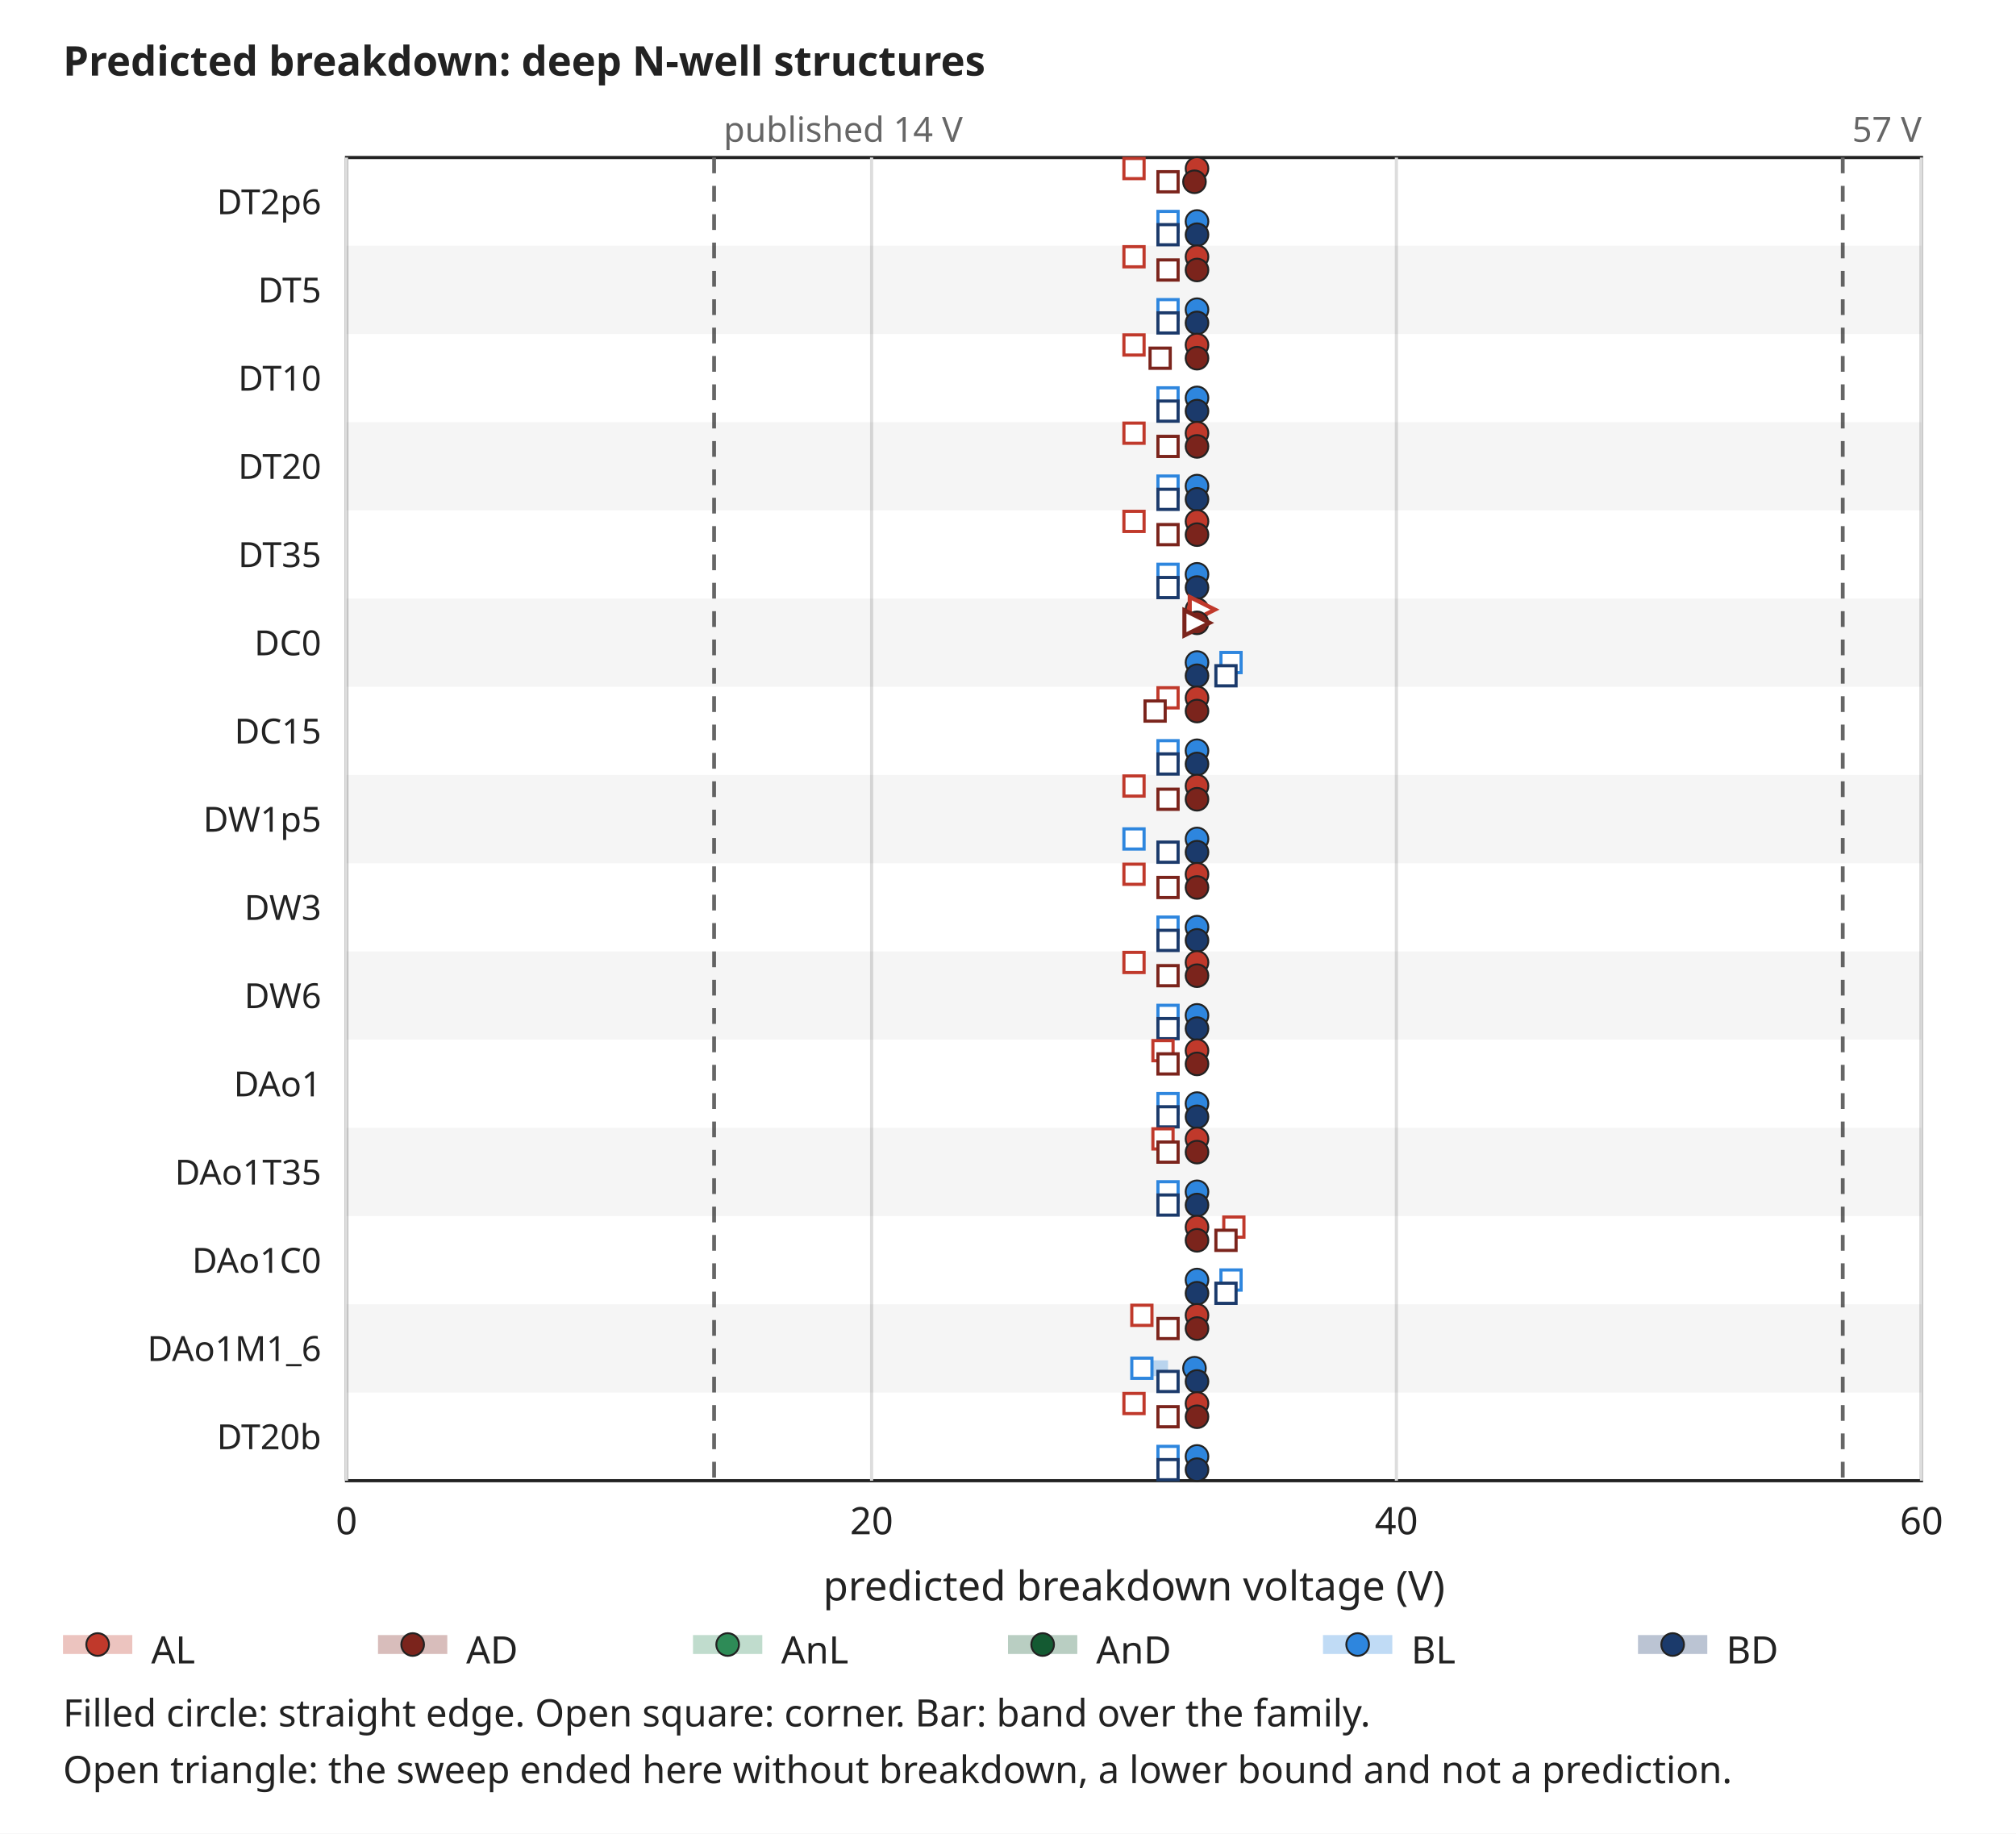
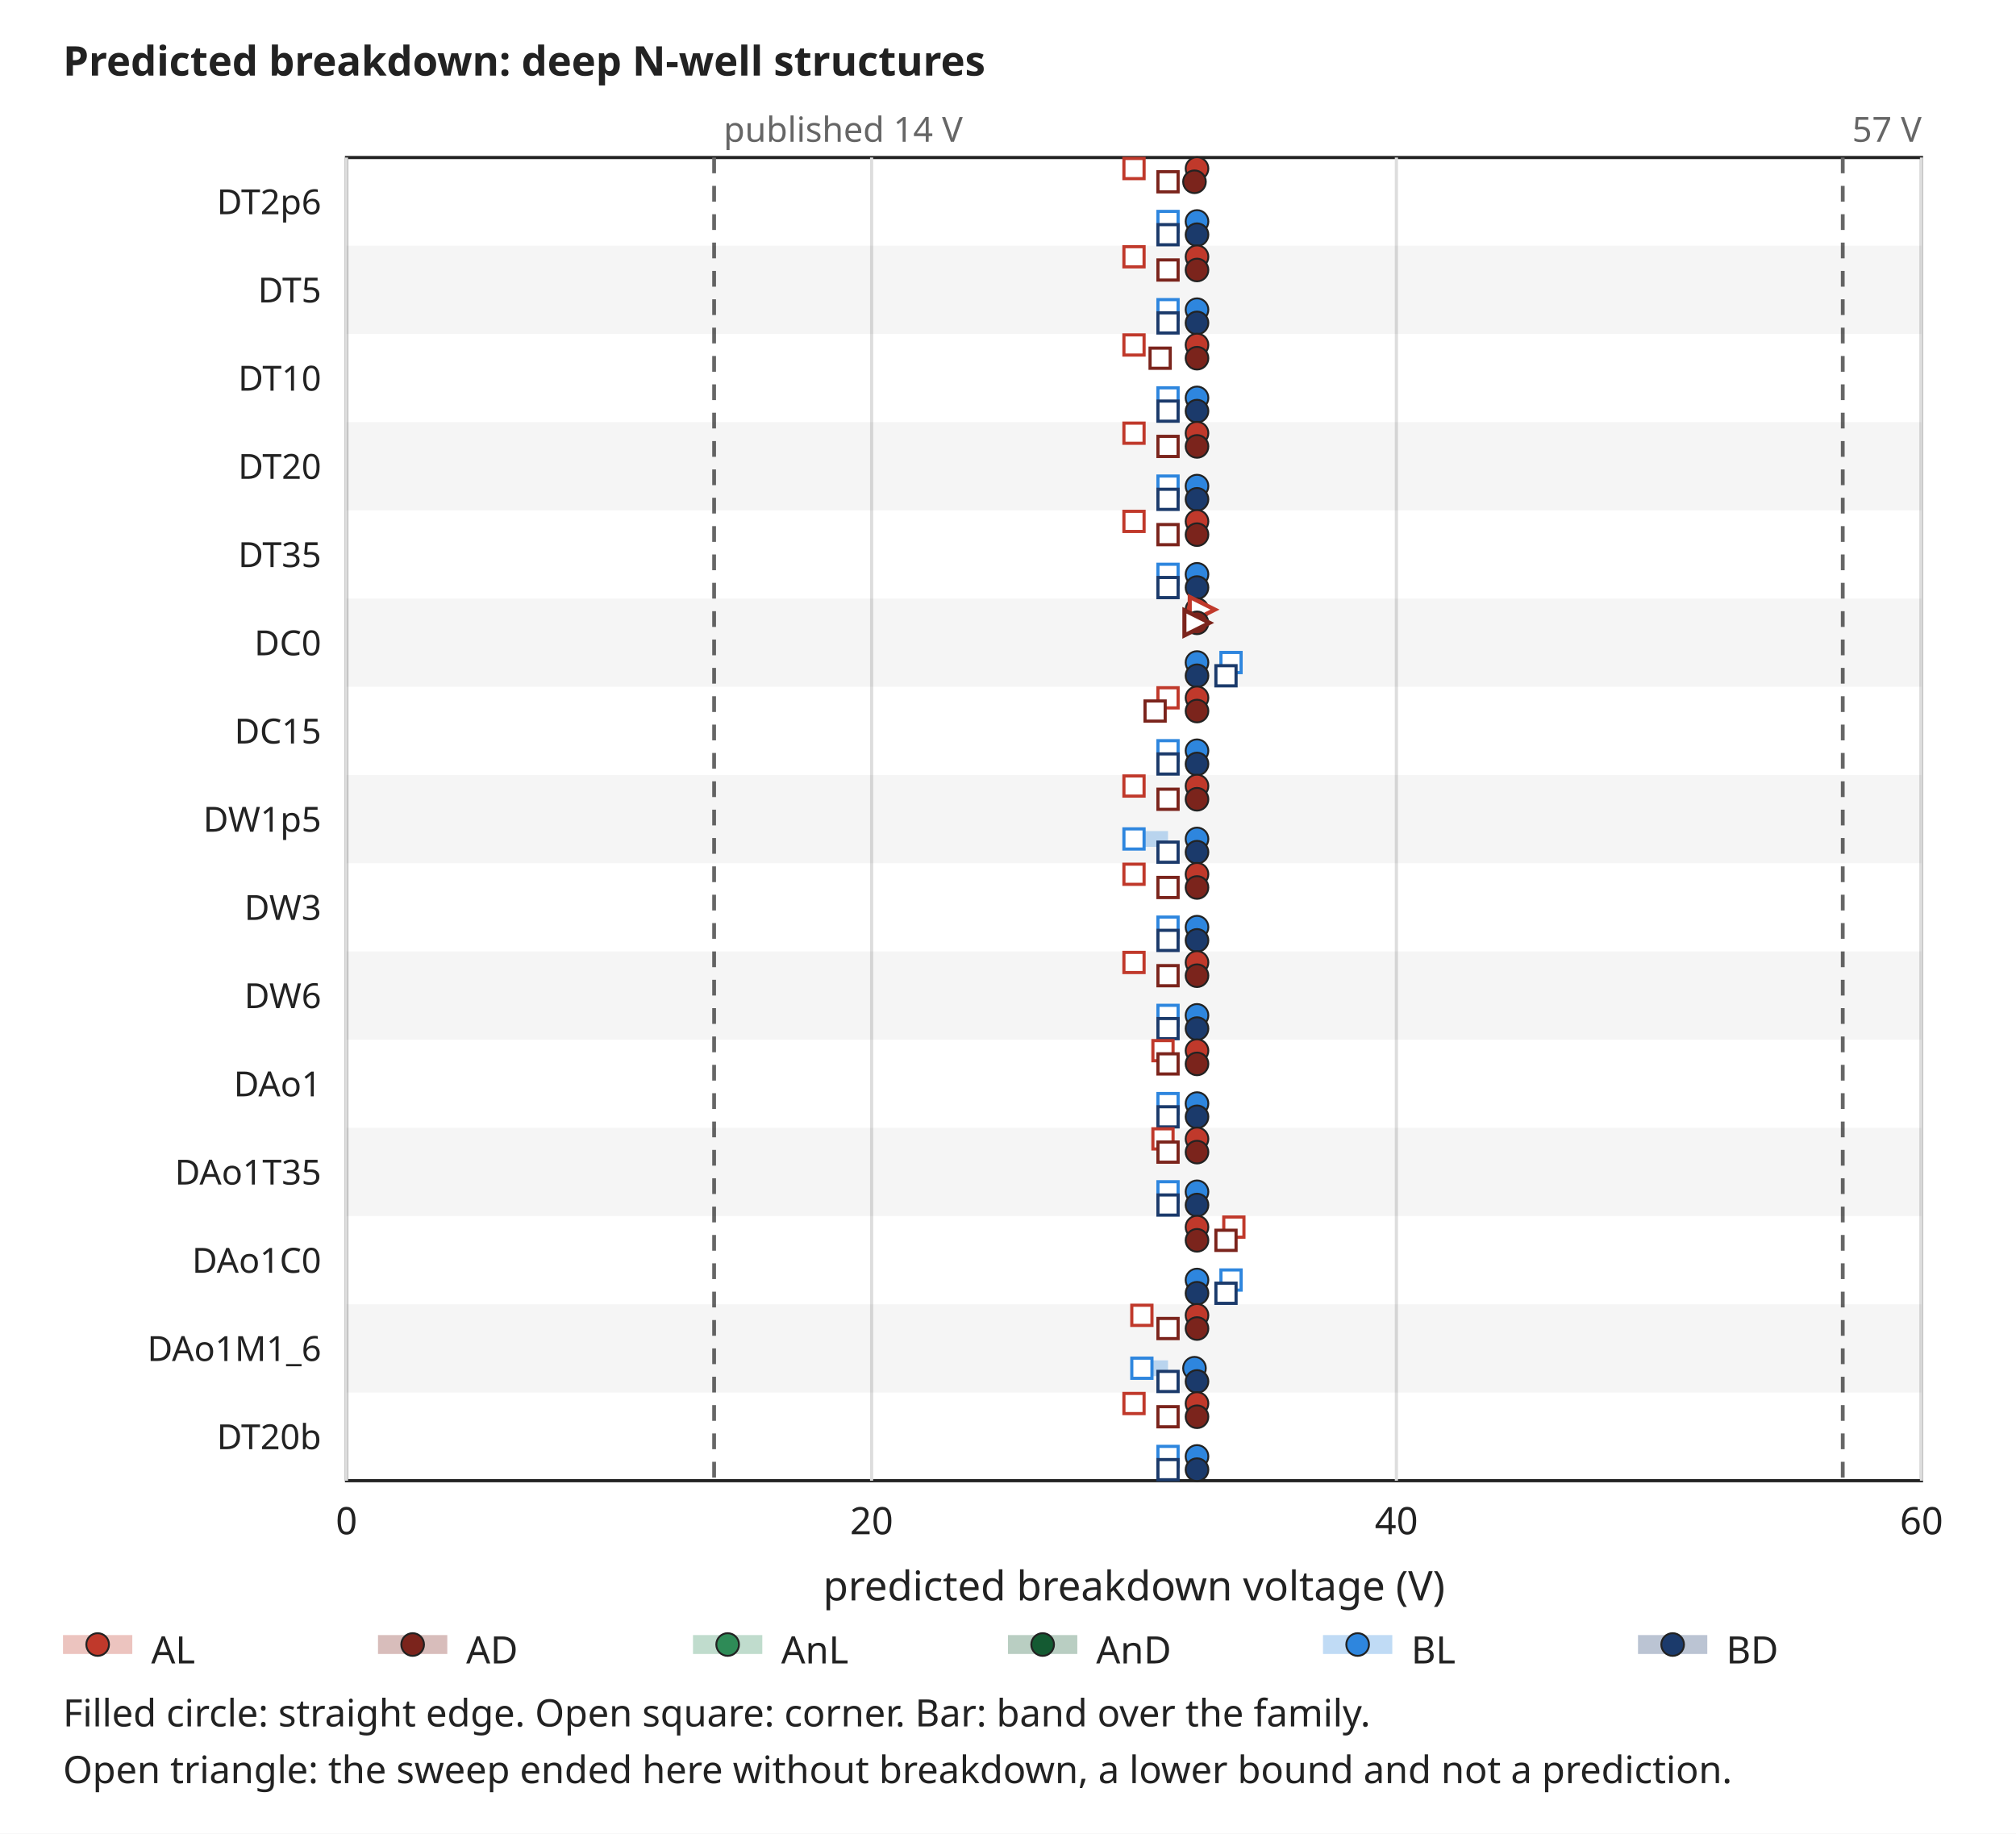
<svg xmlns="http://www.w3.org/2000/svg" width="640" height="582" viewBox="0 0 640 582" font-family="sans-serif" font-size="13">
  <rect width="640" height="582" fill="white" />
  <text x="20" y="24" text-anchor="start" font-size="13" font-weight="bold" fill="#222222">Predicted breakdown: deep N-well structures</text>
  <rect x="110" y="50" width="500" height="420" rx="0" fill="none" stroke="#222222" />
  <line x1="110.0" y1="50" x2="110.0" y2="470" stroke="#dddddd" stroke-width="1" />
  <text x="110.0" y="487" text-anchor="middle" font-size="12" font-weight="normal" fill="#222222">0</text>
  <line x1="276.7" y1="50" x2="276.7" y2="470" stroke="#dddddd" stroke-width="1" />
  <text x="276.7" y="487" text-anchor="middle" font-size="12" font-weight="normal" fill="#222222">20</text>
  <line x1="443.3" y1="50" x2="443.3" y2="470" stroke="#dddddd" stroke-width="1" />
  <text x="443.3" y="487" text-anchor="middle" font-size="12" font-weight="normal" fill="#222222">40</text>
  <line x1="610.0" y1="50" x2="610.0" y2="470" stroke="#dddddd" stroke-width="1" />
  <text x="610.0" y="487" text-anchor="middle" font-size="12" font-weight="normal" fill="#222222">60</text>
  <text x="360.0" y="508" text-anchor="middle" font-size="13" font-weight="normal" fill="#222222">predicted breakdown voltage (V)</text>
  <text x="60" y="260.0" text-anchor="middle" font-size="13" font-weight="normal" fill="#222222" transform="rotate(-90 60 260.0)" />
  <line x1="226.7" y1="50" x2="226.7" y2="470" stroke="#666666" stroke-width="1.2" stroke-dasharray="5 4" />
  <text x="229.7" y="45" text-anchor="start" font-size="11" font-weight="normal" fill="#666666">published 14 V</text>
  <line x1="585.0" y1="50" x2="585.0" y2="470" stroke="#666666" stroke-width="1.2" stroke-dasharray="5 4" />
  <text x="588.0" y="45" text-anchor="start" font-size="11" font-weight="normal" fill="#666666">57 V</text>
  <text x="102" y="68.0" text-anchor="end" font-size="11" font-weight="normal" fill="#222222">DT2p6</text>
  <rect x="360.0" y="51.0" width="1" height="5" rx="0" fill="#c0392b" stroke="none" fill-opacity="0.3" />
  <circle cx="380.0" cy="53.5" r="3.6" fill="#c0392b" stroke="#222222" stroke-width="0.6" />
  <rect x="356.8" y="50.3" width="6.4" height="6.4" rx="0" fill="white" stroke="#c0392b" />
  <rect x="370.8" y="55.2" width="1" height="5" rx="0" fill="#7b241c" stroke="none" fill-opacity="0.3" />
  <circle cx="379.2" cy="57.7" r="3.6" fill="#7b241c" stroke="#222222" stroke-width="0.6" />
  <rect x="367.6" y="54.5" width="6.4" height="6.4" rx="0" fill="white" stroke="#7b241c" />
  <rect x="370.8" y="67.8" width="1" height="5" rx="0" fill="#2e86de" stroke="none" fill-opacity="0.3" />
  <circle cx="380.0" cy="70.3" r="3.6" fill="#2e86de" stroke="#222222" stroke-width="0.6" />
  <rect x="367.6" y="67.1" width="6.4" height="6.4" rx="0" fill="white" stroke="#2e86de" />
  <rect x="370.8" y="72.0" width="1" height="5" rx="0" fill="#1b3a6b" stroke="none" fill-opacity="0.3" />
  <circle cx="380.0" cy="74.5" r="3.6" fill="#1b3a6b" stroke="#222222" stroke-width="0.6" />
  <rect x="367.6" y="71.3" width="6.4" height="6.4" rx="0" fill="white" stroke="#1b3a6b" />
  <rect x="110" y="78.0" width="500" height="28" rx="0" fill="#000000" stroke="none" fill-opacity="0.04" />
  <text x="102" y="96.0" text-anchor="end" font-size="11" font-weight="normal" fill="#222222">DT5</text>
  <rect x="360.0" y="79.0" width="1" height="5" rx="0" fill="#c0392b" stroke="none" fill-opacity="0.3" />
  <circle cx="380.0" cy="81.5" r="3.6" fill="#c0392b" stroke="#222222" stroke-width="0.6" />
  <rect x="356.8" y="78.3" width="6.4" height="6.4" rx="0" fill="white" stroke="#c0392b" />
  <rect x="370.8" y="83.2" width="1" height="5" rx="0" fill="#7b241c" stroke="none" fill-opacity="0.3" />
  <circle cx="380.0" cy="85.7" r="3.6" fill="#7b241c" stroke="#222222" stroke-width="0.6" />
  <rect x="367.6" y="82.5" width="6.4" height="6.4" rx="0" fill="white" stroke="#7b241c" />
  <rect x="370.8" y="95.8" width="1" height="5" rx="0" fill="#2e86de" stroke="none" fill-opacity="0.3" />
  <circle cx="380.0" cy="98.3" r="3.6" fill="#2e86de" stroke="#222222" stroke-width="0.6" />
  <rect x="367.6" y="95.1" width="6.4" height="6.4" rx="0" fill="white" stroke="#2e86de" />
  <rect x="370.8" y="100.0" width="1" height="5" rx="0" fill="#1b3a6b" stroke="none" fill-opacity="0.3" />
  <circle cx="380.0" cy="102.5" r="3.6" fill="#1b3a6b" stroke="#222222" stroke-width="0.6" />
  <rect x="367.6" y="99.3" width="6.4" height="6.4" rx="0" fill="white" stroke="#1b3a6b" />
  <text x="102" y="124.0" text-anchor="end" font-size="11" font-weight="normal" fill="#222222">DT10</text>
  <rect x="360.0" y="107.0" width="1" height="5" rx="0" fill="#c0392b" stroke="none" fill-opacity="0.3" />
  <circle cx="380.0" cy="109.5" r="3.6" fill="#c0392b" stroke="#222222" stroke-width="0.6" />
  <rect x="356.8" y="106.3" width="6.4" height="6.4" rx="0" fill="white" stroke="#c0392b" />
  <rect x="368.3" y="111.2" width="1" height="5" rx="0" fill="#7b241c" stroke="none" fill-opacity="0.3" />
  <circle cx="380.0" cy="113.7" r="3.6" fill="#7b241c" stroke="#222222" stroke-width="0.6" />
  <rect x="365.1" y="110.5" width="6.4" height="6.4" rx="0" fill="white" stroke="#7b241c" />
  <rect x="370.8" y="123.8" width="1" height="5" rx="0" fill="#2e86de" stroke="none" fill-opacity="0.3" />
  <circle cx="380.0" cy="126.3" r="3.6" fill="#2e86de" stroke="#222222" stroke-width="0.6" />
  <rect x="367.6" y="123.1" width="6.4" height="6.4" rx="0" fill="white" stroke="#2e86de" />
  <rect x="370.8" y="128.0" width="1" height="5" rx="0" fill="#1b3a6b" stroke="none" fill-opacity="0.3" />
  <circle cx="380.0" cy="130.5" r="3.6" fill="#1b3a6b" stroke="#222222" stroke-width="0.6" />
  <rect x="367.6" y="127.3" width="6.4" height="6.4" rx="0" fill="white" stroke="#1b3a6b" />
  <rect x="110" y="134.0" width="500" height="28" rx="0" fill="#000000" stroke="none" fill-opacity="0.04" />
  <text x="102" y="152.0" text-anchor="end" font-size="11" font-weight="normal" fill="#222222">DT20</text>
  <rect x="360.0" y="135.0" width="1" height="5" rx="0" fill="#c0392b" stroke="none" fill-opacity="0.3" />
  <circle cx="380.0" cy="137.5" r="3.6" fill="#c0392b" stroke="#222222" stroke-width="0.6" />
  <rect x="356.8" y="134.3" width="6.4" height="6.4" rx="0" fill="white" stroke="#c0392b" />
  <rect x="370.8" y="139.2" width="1" height="5" rx="0" fill="#7b241c" stroke="none" fill-opacity="0.3" />
  <circle cx="380.0" cy="141.7" r="3.6" fill="#7b241c" stroke="#222222" stroke-width="0.6" />
  <rect x="367.6" y="138.5" width="6.4" height="6.4" rx="0" fill="white" stroke="#7b241c" />
  <rect x="370.8" y="151.8" width="1" height="5" rx="0" fill="#2e86de" stroke="none" fill-opacity="0.3" />
  <circle cx="380.0" cy="154.3" r="3.6" fill="#2e86de" stroke="#222222" stroke-width="0.6" />
  <rect x="367.6" y="151.1" width="6.4" height="6.4" rx="0" fill="white" stroke="#2e86de" />
  <rect x="370.8" y="156.0" width="1" height="5" rx="0" fill="#1b3a6b" stroke="none" fill-opacity="0.3" />
  <circle cx="380.0" cy="158.5" r="3.6" fill="#1b3a6b" stroke="#222222" stroke-width="0.6" />
  <rect x="367.6" y="155.3" width="6.4" height="6.4" rx="0" fill="white" stroke="#1b3a6b" />
  <text x="102" y="180.0" text-anchor="end" font-size="11" font-weight="normal" fill="#222222">DT35</text>
  <rect x="360.0" y="163.0" width="1" height="5" rx="0" fill="#c0392b" stroke="none" fill-opacity="0.3" />
  <circle cx="380.0" cy="165.5" r="3.6" fill="#c0392b" stroke="#222222" stroke-width="0.6" />
  <rect x="356.8" y="162.3" width="6.4" height="6.4" rx="0" fill="white" stroke="#c0392b" />
  <rect x="370.8" y="167.2" width="1" height="5" rx="0" fill="#7b241c" stroke="none" fill-opacity="0.3" />
  <circle cx="380.0" cy="169.7" r="3.6" fill="#7b241c" stroke="#222222" stroke-width="0.6" />
  <rect x="367.6" y="166.5" width="6.4" height="6.4" rx="0" fill="white" stroke="#7b241c" />
  <rect x="370.8" y="179.8" width="1" height="5" rx="0" fill="#2e86de" stroke="none" fill-opacity="0.3" />
  <circle cx="380.0" cy="182.3" r="3.6" fill="#2e86de" stroke="#222222" stroke-width="0.6" />
  <rect x="367.6" y="179.1" width="6.4" height="6.4" rx="0" fill="white" stroke="#2e86de" />
  <rect x="370.8" y="184.0" width="1" height="5" rx="0" fill="#1b3a6b" stroke="none" fill-opacity="0.3" />
  <circle cx="380.0" cy="186.5" r="3.6" fill="#1b3a6b" stroke="#222222" stroke-width="0.6" />
  <rect x="367.6" y="183.3" width="6.4" height="6.4" rx="0" fill="white" stroke="#1b3a6b" />
  <rect x="110" y="190.0" width="500" height="28" rx="0" fill="#000000" stroke="none" fill-opacity="0.04" />
  <text x="102" y="208.0" text-anchor="end" font-size="11" font-weight="normal" fill="#222222">DC0</text>
  <rect x="380.0" y="191.0" width="1" height="5" rx="0" fill="#c0392b" stroke="none" fill-opacity="0.3" />
  <circle cx="380.0" cy="193.5" r="3.6" fill="#c0392b" stroke="#222222" stroke-width="0.6" />
  <path d="M377.7,189.5 L385.7,193.5 L377.7,197.5 Z" fill="white" stroke="#c0392b" stroke-width="1.3" />
  <rect x="380.0" y="195.2" width="1" height="5" rx="0" fill="#7b241c" stroke="none" fill-opacity="0.3" />
  <circle cx="380.0" cy="197.7" r="3.6" fill="#7b241c" stroke="#222222" stroke-width="0.6" />
  <path d="M376.0,193.7 L384.0,197.7 L376.0,201.7 Z" fill="white" stroke="#7b241c" stroke-width="1.3" />
-   <rect x="380.0" y="207.8" width="1" height="5" rx="0" fill="#2e86de" stroke="none" fill-opacity="0.3" />
+   <rect x="379.2" y="207.8" width="1" height="5" rx="0" fill="#2e86de" stroke="none" fill-opacity="0.3" />
  <circle cx="380.0" cy="210.3" r="3.6" fill="#2e86de" stroke="#222222" stroke-width="0.6" />
  <rect x="387.6" y="207.1" width="6.4" height="6.4" rx="0" fill="white" stroke="#2e86de" />
  <rect x="380.0" y="212.0" width="1" height="5" rx="0" fill="#1b3a6b" stroke="none" fill-opacity="0.3" />
  <circle cx="380.0" cy="214.5" r="3.6" fill="#1b3a6b" stroke="#222222" stroke-width="0.6" />
  <rect x="386.0" y="211.3" width="6.4" height="6.4" rx="0" fill="white" stroke="#1b3a6b" />
  <text x="102" y="236.0" text-anchor="end" font-size="11" font-weight="normal" fill="#222222">DC15</text>
  <rect x="370.8" y="219.0" width="1" height="5" rx="0" fill="#c0392b" stroke="none" fill-opacity="0.3" />
  <circle cx="380.0" cy="221.5" r="3.6" fill="#c0392b" stroke="#222222" stroke-width="0.6" />
  <rect x="367.6" y="218.3" width="6.4" height="6.4" rx="0" fill="white" stroke="#c0392b" />
  <rect x="366.7" y="223.2" width="1" height="5" rx="0" fill="#7b241c" stroke="none" fill-opacity="0.3" />
  <circle cx="380.0" cy="225.7" r="3.6" fill="#7b241c" stroke="#222222" stroke-width="0.6" />
  <rect x="363.5" y="222.5" width="6.4" height="6.4" rx="0" fill="white" stroke="#7b241c" />
  <rect x="370.8" y="235.8" width="1" height="5" rx="0" fill="#2e86de" stroke="none" fill-opacity="0.3" />
  <circle cx="380.0" cy="238.3" r="3.6" fill="#2e86de" stroke="#222222" stroke-width="0.6" />
  <rect x="367.6" y="235.1" width="6.4" height="6.4" rx="0" fill="white" stroke="#2e86de" />
  <rect x="370.8" y="240.0" width="1" height="5" rx="0" fill="#1b3a6b" stroke="none" fill-opacity="0.3" />
  <circle cx="380.0" cy="242.5" r="3.6" fill="#1b3a6b" stroke="#222222" stroke-width="0.6" />
  <rect x="367.6" y="239.3" width="6.4" height="6.4" rx="0" fill="white" stroke="#1b3a6b" />
  <rect x="110" y="246.0" width="500" height="28" rx="0" fill="#000000" stroke="none" fill-opacity="0.04" />
  <text x="102" y="264.0" text-anchor="end" font-size="11" font-weight="normal" fill="#222222">DW1p5</text>
  <rect x="360.0" y="247.0" width="1" height="5" rx="0" fill="#c0392b" stroke="none" fill-opacity="0.3" />
  <circle cx="380.0" cy="249.5" r="3.6" fill="#c0392b" stroke="#222222" stroke-width="0.6" />
  <rect x="356.8" y="246.3" width="6.4" height="6.4" rx="0" fill="white" stroke="#c0392b" />
  <rect x="370.8" y="251.2" width="1" height="5" rx="0" fill="#7b241c" stroke="none" fill-opacity="0.3" />
  <circle cx="380.0" cy="253.7" r="3.6" fill="#7b241c" stroke="#222222" stroke-width="0.6" />
  <rect x="367.6" y="250.5" width="6.4" height="6.4" rx="0" fill="white" stroke="#7b241c" />
-   <rect x="360.0" y="263.8" width="1" height="5" rx="0" fill="#2e86de" stroke="none" fill-opacity="0.3" />
+   <rect x="360.0" y="263.8" width="10.8" height="5" rx="0" fill="#2e86de" stroke="none" fill-opacity="0.3" />
  <circle cx="380.0" cy="266.3" r="3.6" fill="#2e86de" stroke="#222222" stroke-width="0.6" />
  <rect x="356.8" y="263.1" width="6.4" height="6.4" rx="0" fill="white" stroke="#2e86de" />
  <rect x="370.8" y="268.0" width="1" height="5" rx="0" fill="#1b3a6b" stroke="none" fill-opacity="0.3" />
  <circle cx="380.0" cy="270.5" r="3.6" fill="#1b3a6b" stroke="#222222" stroke-width="0.6" />
  <rect x="367.6" y="267.3" width="6.4" height="6.4" rx="0" fill="white" stroke="#1b3a6b" />
  <text x="102" y="292.0" text-anchor="end" font-size="11" font-weight="normal" fill="#222222">DW3</text>
  <rect x="360.0" y="275.0" width="1" height="5" rx="0" fill="#c0392b" stroke="none" fill-opacity="0.3" />
  <circle cx="380.0" cy="277.5" r="3.6" fill="#c0392b" stroke="#222222" stroke-width="0.6" />
  <rect x="356.8" y="274.3" width="6.4" height="6.4" rx="0" fill="white" stroke="#c0392b" />
  <rect x="370.8" y="279.2" width="1" height="5" rx="0" fill="#7b241c" stroke="none" fill-opacity="0.3" />
  <circle cx="380.0" cy="281.7" r="3.6" fill="#7b241c" stroke="#222222" stroke-width="0.6" />
  <rect x="367.6" y="278.5" width="6.4" height="6.4" rx="0" fill="white" stroke="#7b241c" />
  <rect x="370.8" y="291.8" width="1" height="5" rx="0" fill="#2e86de" stroke="none" fill-opacity="0.3" />
  <circle cx="380.0" cy="294.3" r="3.6" fill="#2e86de" stroke="#222222" stroke-width="0.6" />
  <rect x="367.6" y="291.1" width="6.4" height="6.4" rx="0" fill="white" stroke="#2e86de" />
  <rect x="370.8" y="296.0" width="1" height="5" rx="0" fill="#1b3a6b" stroke="none" fill-opacity="0.3" />
  <circle cx="380.0" cy="298.5" r="3.6" fill="#1b3a6b" stroke="#222222" stroke-width="0.6" />
  <rect x="367.6" y="295.3" width="6.4" height="6.4" rx="0" fill="white" stroke="#1b3a6b" />
  <rect x="110" y="302.0" width="500" height="28" rx="0" fill="#000000" stroke="none" fill-opacity="0.04" />
  <text x="102" y="320.0" text-anchor="end" font-size="11" font-weight="normal" fill="#222222">DW6</text>
  <rect x="360.0" y="303.0" width="1" height="5" rx="0" fill="#c0392b" stroke="none" fill-opacity="0.3" />
  <circle cx="380.0" cy="305.5" r="3.6" fill="#c0392b" stroke="#222222" stroke-width="0.6" />
  <rect x="356.8" y="302.3" width="6.4" height="6.4" rx="0" fill="white" stroke="#c0392b" />
  <rect x="370.8" y="307.2" width="1" height="5" rx="0" fill="#7b241c" stroke="none" fill-opacity="0.3" />
  <circle cx="380.0" cy="309.7" r="3.6" fill="#7b241c" stroke="#222222" stroke-width="0.6" />
  <rect x="367.6" y="306.5" width="6.4" height="6.4" rx="0" fill="white" stroke="#7b241c" />
  <rect x="370.8" y="319.8" width="1" height="5" rx="0" fill="#2e86de" stroke="none" fill-opacity="0.3" />
  <circle cx="380.0" cy="322.3" r="3.6" fill="#2e86de" stroke="#222222" stroke-width="0.6" />
  <rect x="367.6" y="319.1" width="6.4" height="6.4" rx="0" fill="white" stroke="#2e86de" />
  <rect x="370.8" y="324.0" width="1" height="5" rx="0" fill="#1b3a6b" stroke="none" fill-opacity="0.3" />
  <circle cx="380.0" cy="326.5" r="3.6" fill="#1b3a6b" stroke="#222222" stroke-width="0.6" />
  <rect x="367.6" y="323.3" width="6.4" height="6.4" rx="0" fill="white" stroke="#1b3a6b" />
  <text x="102" y="348.0" text-anchor="end" font-size="11" font-weight="normal" fill="#222222">DAo1</text>
  <rect x="369.2" y="331.0" width="1" height="5" rx="0" fill="#c0392b" stroke="none" fill-opacity="0.3" />
  <circle cx="380.0" cy="333.5" r="3.6" fill="#c0392b" stroke="#222222" stroke-width="0.6" />
  <rect x="366.0" y="330.3" width="6.4" height="6.4" rx="0" fill="white" stroke="#c0392b" />
  <rect x="370.8" y="335.2" width="1" height="5" rx="0" fill="#7b241c" stroke="none" fill-opacity="0.3" />
  <circle cx="380.0" cy="337.7" r="3.6" fill="#7b241c" stroke="#222222" stroke-width="0.6" />
  <rect x="367.6" y="334.5" width="6.4" height="6.4" rx="0" fill="white" stroke="#7b241c" />
  <rect x="370.8" y="347.8" width="1" height="5" rx="0" fill="#2e86de" stroke="none" fill-opacity="0.3" />
  <circle cx="380.0" cy="350.3" r="3.6" fill="#2e86de" stroke="#222222" stroke-width="0.6" />
  <rect x="367.6" y="347.1" width="6.4" height="6.4" rx="0" fill="white" stroke="#2e86de" />
  <rect x="370.8" y="352.0" width="1" height="5" rx="0" fill="#1b3a6b" stroke="none" fill-opacity="0.3" />
  <circle cx="380.0" cy="354.5" r="3.6" fill="#1b3a6b" stroke="#222222" stroke-width="0.6" />
  <rect x="367.6" y="351.3" width="6.4" height="6.4" rx="0" fill="white" stroke="#1b3a6b" />
  <rect x="110" y="358.0" width="500" height="28" rx="0" fill="#000000" stroke="none" fill-opacity="0.04" />
  <text x="102" y="376.0" text-anchor="end" font-size="11" font-weight="normal" fill="#222222">DAo1T35</text>
  <rect x="369.2" y="359.0" width="1" height="5" rx="0" fill="#c0392b" stroke="none" fill-opacity="0.3" />
  <circle cx="380.0" cy="361.5" r="3.6" fill="#c0392b" stroke="#222222" stroke-width="0.6" />
  <rect x="366.0" y="358.3" width="6.4" height="6.4" rx="0" fill="white" stroke="#c0392b" />
  <rect x="370.8" y="363.2" width="1" height="5" rx="0" fill="#7b241c" stroke="none" fill-opacity="0.3" />
  <circle cx="380.0" cy="365.7" r="3.6" fill="#7b241c" stroke="#222222" stroke-width="0.6" />
  <rect x="367.6" y="362.5" width="6.4" height="6.4" rx="0" fill="white" stroke="#7b241c" />
  <rect x="370.8" y="375.8" width="1" height="5" rx="0" fill="#2e86de" stroke="none" fill-opacity="0.3" />
  <circle cx="380.0" cy="378.3" r="3.6" fill="#2e86de" stroke="#222222" stroke-width="0.6" />
  <rect x="367.6" y="375.1" width="6.4" height="6.4" rx="0" fill="white" stroke="#2e86de" />
  <rect x="370.8" y="380.0" width="1" height="5" rx="0" fill="#1b3a6b" stroke="none" fill-opacity="0.3" />
  <circle cx="380.0" cy="382.5" r="3.6" fill="#1b3a6b" stroke="#222222" stroke-width="0.6" />
  <rect x="367.6" y="379.3" width="6.4" height="6.4" rx="0" fill="white" stroke="#1b3a6b" />
  <text x="102" y="404.0" text-anchor="end" font-size="11" font-weight="normal" fill="#222222">DAo1C0</text>
  <rect x="380.0" y="387.0" width="1" height="5" rx="0" fill="#c0392b" stroke="none" fill-opacity="0.3" />
  <circle cx="380.0" cy="389.5" r="3.6" fill="#c0392b" stroke="#222222" stroke-width="0.6" />
  <rect x="388.5" y="386.3" width="6.4" height="6.4" rx="0" fill="white" stroke="#c0392b" />
  <rect x="380.0" y="391.2" width="1" height="5" rx="0" fill="#7b241c" stroke="none" fill-opacity="0.3" />
  <circle cx="380.0" cy="393.7" r="3.6" fill="#7b241c" stroke="#222222" stroke-width="0.6" />
  <rect x="386.0" y="390.5" width="6.4" height="6.4" rx="0" fill="white" stroke="#7b241c" />
-   <rect x="380.0" y="403.8" width="1" height="5" rx="0" fill="#2e86de" stroke="none" fill-opacity="0.3" />
+   <rect x="379.2" y="403.8" width="1" height="5" rx="0" fill="#2e86de" stroke="none" fill-opacity="0.3" />
  <circle cx="380.0" cy="406.3" r="3.6" fill="#2e86de" stroke="#222222" stroke-width="0.6" />
  <rect x="387.6" y="403.1" width="6.4" height="6.4" rx="0" fill="white" stroke="#2e86de" />
  <rect x="380.0" y="408.0" width="1" height="5" rx="0" fill="#1b3a6b" stroke="none" fill-opacity="0.3" />
  <circle cx="380.0" cy="410.5" r="3.6" fill="#1b3a6b" stroke="#222222" stroke-width="0.6" />
  <rect x="386.0" y="407.3" width="6.4" height="6.4" rx="0" fill="white" stroke="#1b3a6b" />
  <rect x="110" y="414.0" width="500" height="28" rx="0" fill="#000000" stroke="none" fill-opacity="0.04" />
  <text x="102" y="432.0" text-anchor="end" font-size="11" font-weight="normal" fill="#222222">DAo1M1_6</text>
  <rect x="362.5" y="415.0" width="1" height="5" rx="0" fill="#c0392b" stroke="none" fill-opacity="0.3" />
  <circle cx="380.0" cy="417.5" r="3.6" fill="#c0392b" stroke="#222222" stroke-width="0.6" />
  <rect x="359.3" y="414.3" width="6.4" height="6.4" rx="0" fill="white" stroke="#c0392b" />
  <rect x="370.8" y="419.2" width="1" height="5" rx="0" fill="#7b241c" stroke="none" fill-opacity="0.3" />
  <circle cx="380.0" cy="421.7" r="3.6" fill="#7b241c" stroke="#222222" stroke-width="0.6" />
  <rect x="367.6" y="418.5" width="6.4" height="6.4" rx="0" fill="white" stroke="#7b241c" />
  <rect x="362.5" y="431.8" width="8.3" height="5" rx="0" fill="#2e86de" stroke="none" fill-opacity="0.3" />
  <circle cx="379.2" cy="434.3" r="3.6" fill="#2e86de" stroke="#222222" stroke-width="0.6" />
  <rect x="359.3" y="431.1" width="6.4" height="6.4" rx="0" fill="white" stroke="#2e86de" />
  <rect x="370.8" y="436.0" width="1" height="5" rx="0" fill="#1b3a6b" stroke="none" fill-opacity="0.3" />
  <circle cx="380.0" cy="438.5" r="3.6" fill="#1b3a6b" stroke="#222222" stroke-width="0.6" />
  <rect x="367.6" y="435.3" width="6.4" height="6.4" rx="0" fill="white" stroke="#1b3a6b" />
  <text x="102" y="460.0" text-anchor="end" font-size="11" font-weight="normal" fill="#222222">DT20b</text>
  <rect x="360.0" y="443.0" width="1" height="5" rx="0" fill="#c0392b" stroke="none" fill-opacity="0.3" />
  <circle cx="380.0" cy="445.5" r="3.6" fill="#c0392b" stroke="#222222" stroke-width="0.6" />
  <rect x="356.8" y="442.3" width="6.4" height="6.4" rx="0" fill="white" stroke="#c0392b" />
  <rect x="370.8" y="447.2" width="1" height="5" rx="0" fill="#7b241c" stroke="none" fill-opacity="0.3" />
  <circle cx="380.0" cy="449.7" r="3.6" fill="#7b241c" stroke="#222222" stroke-width="0.6" />
  <rect x="367.6" y="446.5" width="6.4" height="6.4" rx="0" fill="white" stroke="#7b241c" />
  <rect x="370.8" y="459.8" width="1" height="5" rx="0" fill="#2e86de" stroke="none" fill-opacity="0.3" />
  <circle cx="380.0" cy="462.3" r="3.6" fill="#2e86de" stroke="#222222" stroke-width="0.6" />
  <rect x="367.6" y="459.1" width="6.4" height="6.4" rx="0" fill="white" stroke="#2e86de" />
  <rect x="370.8" y="464.0" width="1" height="5" rx="0" fill="#1b3a6b" stroke="none" fill-opacity="0.3" />
  <circle cx="380.0" cy="466.5" r="3.6" fill="#1b3a6b" stroke="#222222" stroke-width="0.6" />
  <rect x="367.6" y="463.3" width="6.4" height="6.4" rx="0" fill="white" stroke="#1b3a6b" />
  <rect x="20" y="519" width="22" height="6" rx="0" fill="#c0392b" stroke="none" fill-opacity="0.3" />
  <circle cx="31.0" cy="522.0" r="3.6" fill="#c0392b" stroke="#222222" stroke-width="0.6" />
  <text x="48" y="528" text-anchor="start" font-size="12" font-weight="normal" fill="#222222">AL</text>
  <rect x="120" y="519" width="22" height="6" rx="0" fill="#7b241c" stroke="none" fill-opacity="0.3" />
  <circle cx="131.0" cy="522.0" r="3.6" fill="#7b241c" stroke="#222222" stroke-width="0.6" />
  <text x="148" y="528" text-anchor="start" font-size="12" font-weight="normal" fill="#222222">AD</text>
  <rect x="220" y="519" width="22" height="6" rx="0" fill="#2e8b57" stroke="none" fill-opacity="0.3" />
  <circle cx="231.0" cy="522.0" r="3.6" fill="#2e8b57" stroke="#222222" stroke-width="0.6" />
  <text x="248" y="528" text-anchor="start" font-size="12" font-weight="normal" fill="#222222">AnL</text>
  <rect x="320" y="519" width="22" height="6" rx="0" fill="#145a32" stroke="none" fill-opacity="0.3" />
  <circle cx="331.0" cy="522.0" r="3.6" fill="#145a32" stroke="#222222" stroke-width="0.6" />
  <text x="348" y="528" text-anchor="start" font-size="12" font-weight="normal" fill="#222222">AnD</text>
  <rect x="420" y="519" width="22" height="6" rx="0" fill="#2e86de" stroke="none" fill-opacity="0.3" />
  <circle cx="431.0" cy="522.0" r="3.6" fill="#2e86de" stroke="#222222" stroke-width="0.6" />
  <text x="448" y="528" text-anchor="start" font-size="12" font-weight="normal" fill="#222222">BL</text>
  <rect x="520" y="519" width="22" height="6" rx="0" fill="#1b3a6b" stroke="none" fill-opacity="0.3" />
  <circle cx="531.0" cy="522.0" r="3.6" fill="#1b3a6b" stroke="#222222" stroke-width="0.6" />
  <text x="548" y="528" text-anchor="start" font-size="12" font-weight="normal" fill="#222222">BD</text>
  <text x="20" y="548" text-anchor="start" font-size="12" font-weight="normal" fill="#222222">Filled circle: straight edge. Open square: corner. Bar: band over the family.</text>
  <text x="20" y="566" text-anchor="start" font-size="12" font-weight="normal" fill="#222222">Open triangle: the sweep ended here without breakdown, a lower bound and not a prediction.</text>
</svg>
